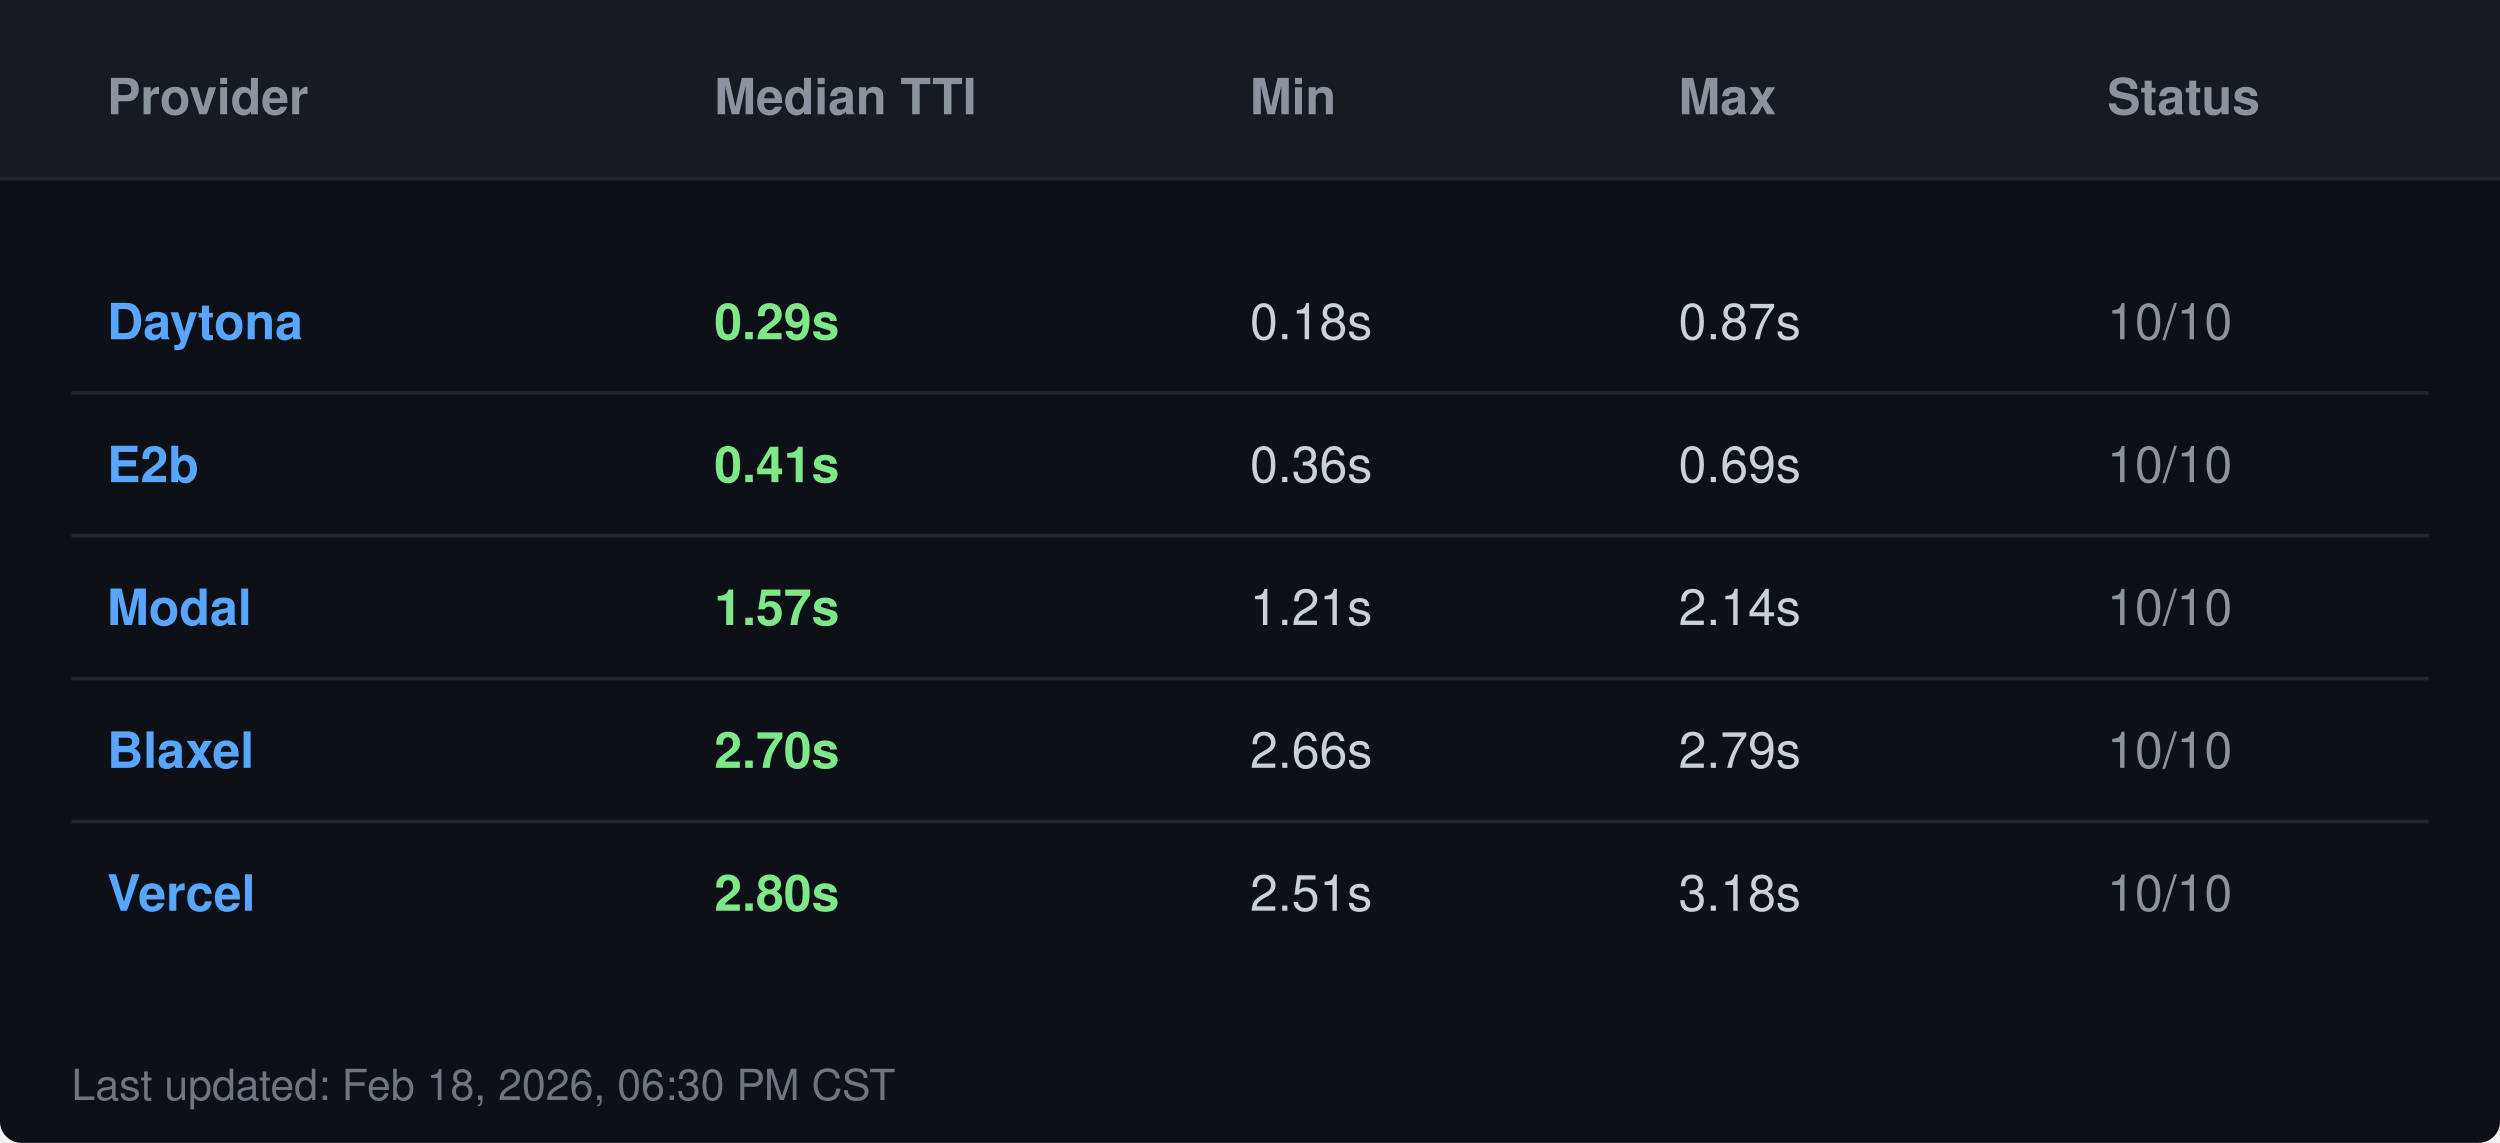
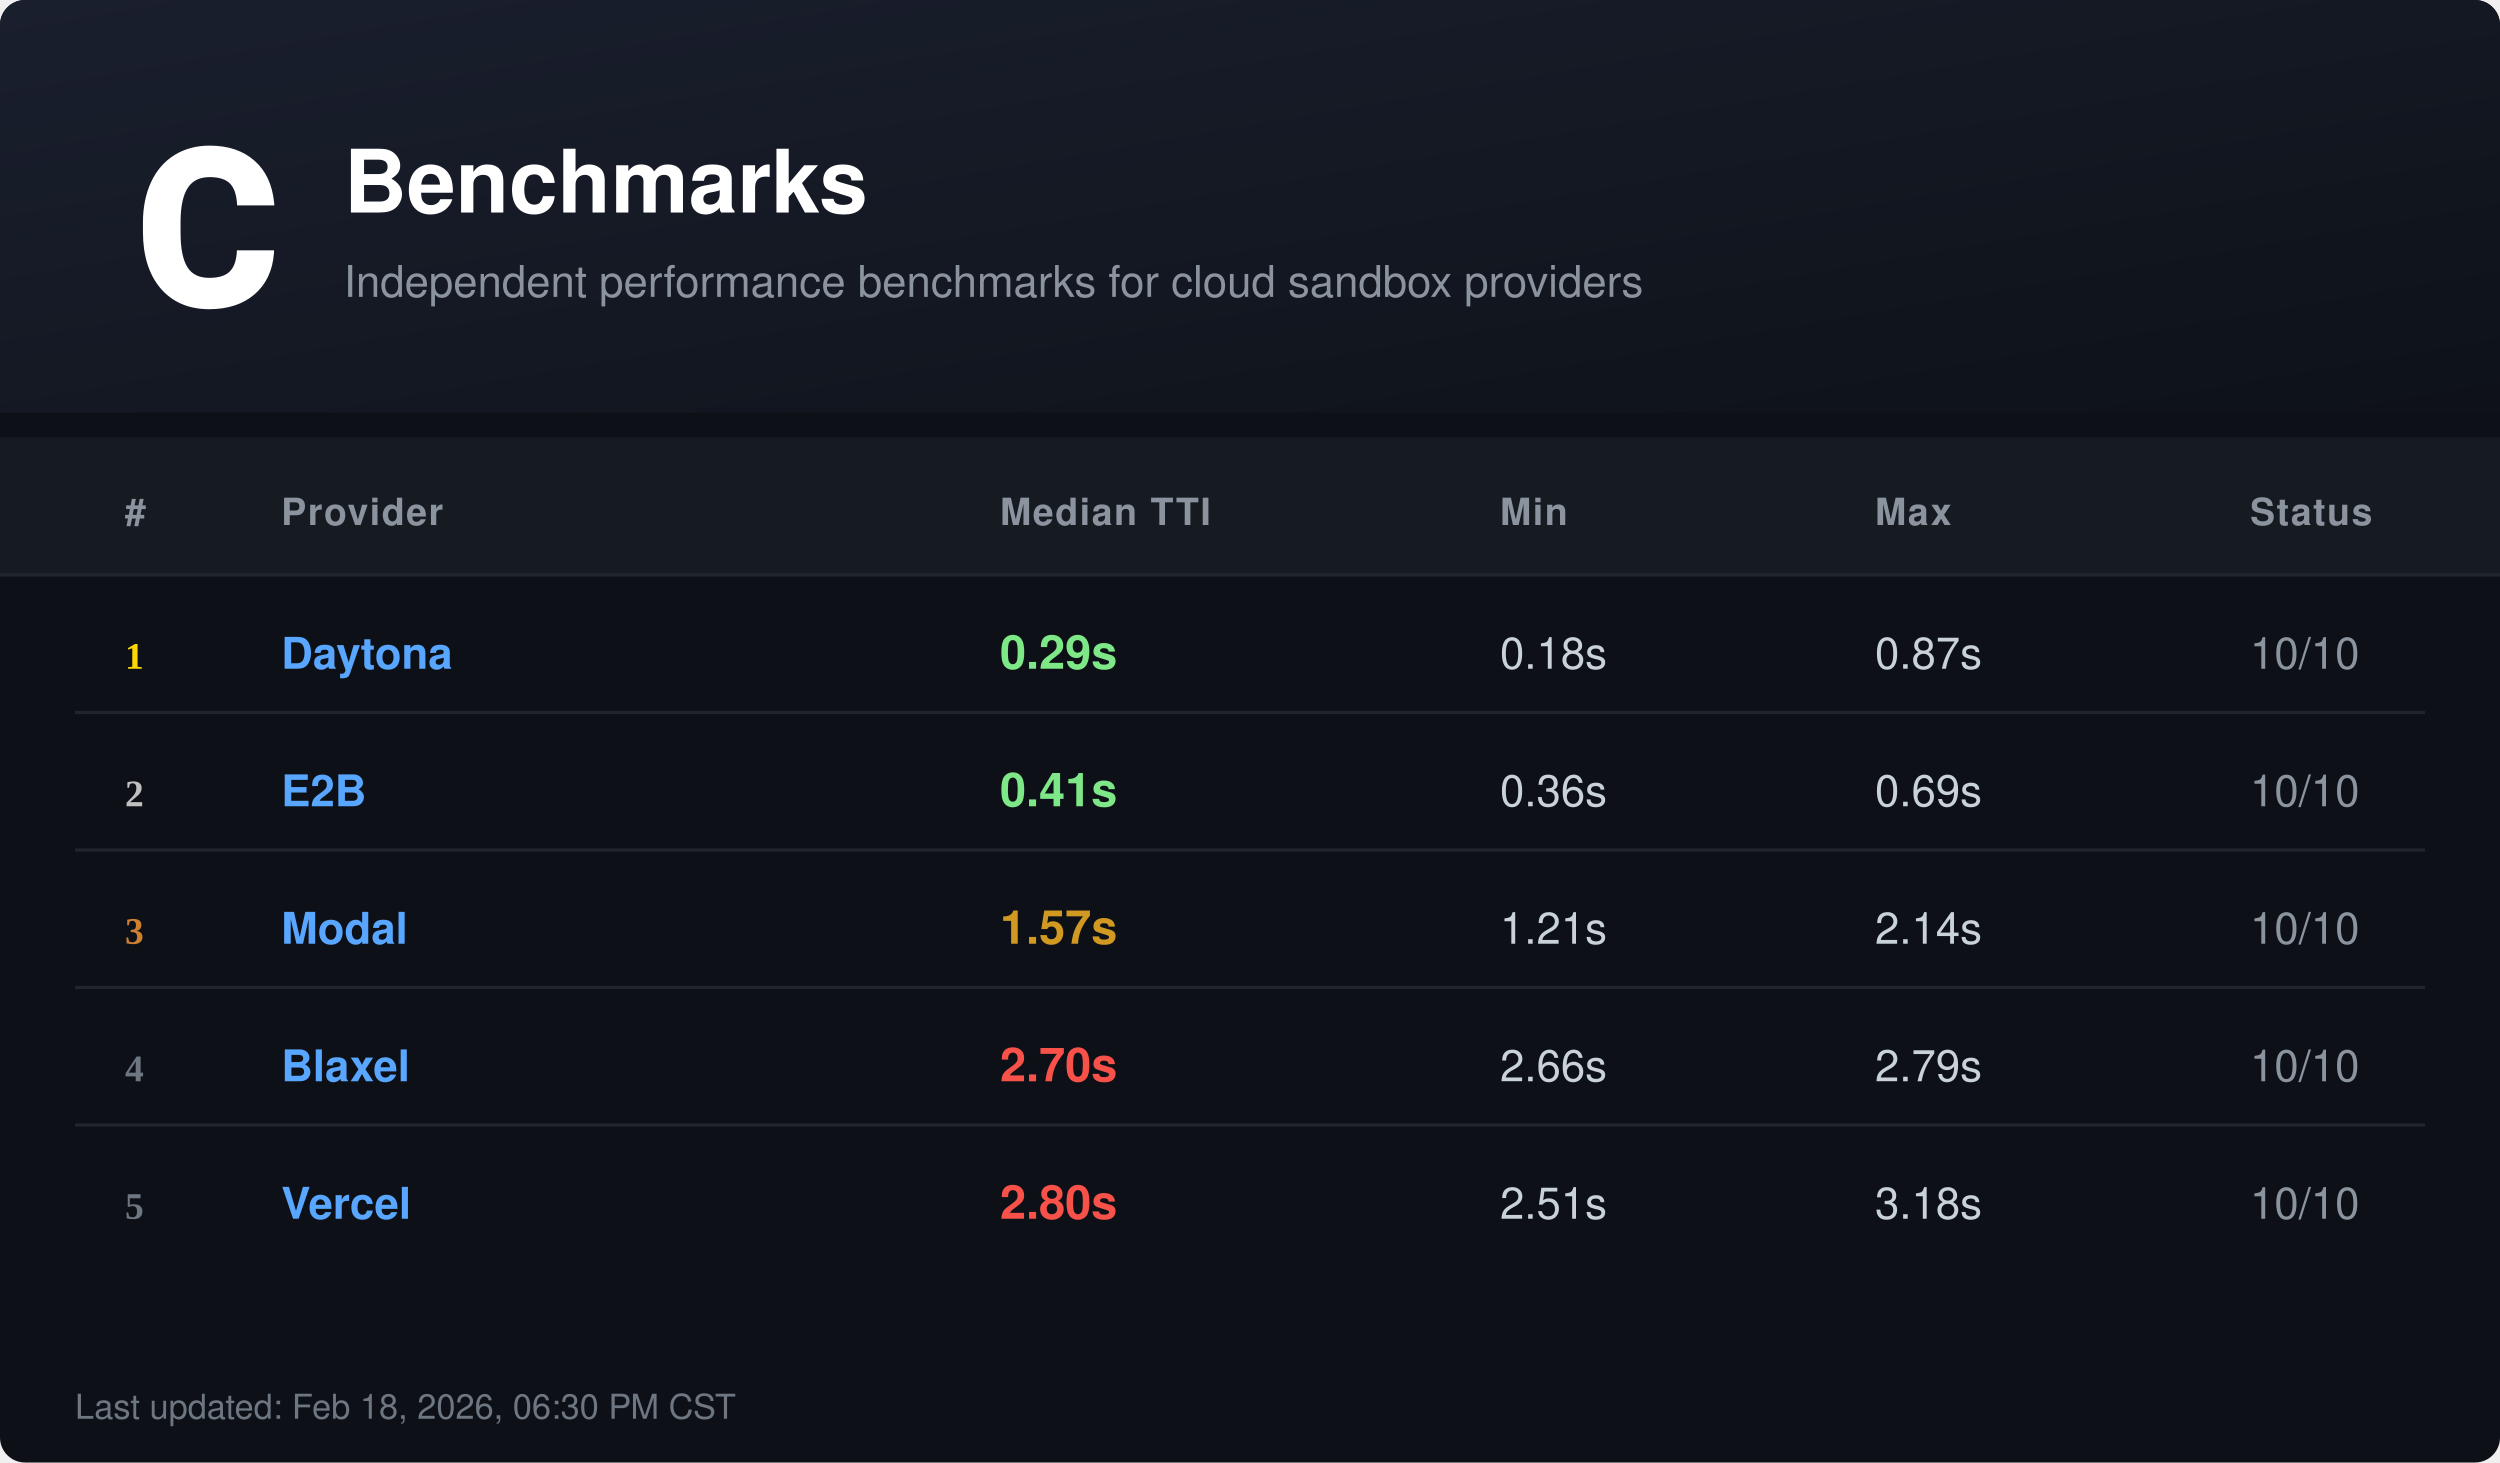
- <svg xmlns="http://www.w3.org/2000/svg" width="700" height="320" viewBox="0 0 700 320">
+ <svg xmlns="http://www.w3.org/2000/svg" width="800" height="468" viewBox="0 0 800 468">
+   <defs>
+     <linearGradient id="headerGrad" x1="0%" y1="0%" x2="100%" y2="100%">
+       <stop offset="0%" style="stop-color:#1a1f2e;stop-opacity:1" />
+       <stop offset="100%" style="stop-color:#0d1117;stop-opacity:1" />
+     </linearGradient>
+   </defs>
  <style>
    .bg { fill: #0d1117; }
-     .header-bg { fill: #161b22; }
-     .header { font: bold 14px -apple-system, BlinkMacSystemFont, 'Segoe UI', Helvetica, Arial, sans-serif; fill: #8b949e; }
+     .header-bg { fill: url(#headerGrad); }
+     .table-header-bg { fill: #161b22; }
+     .table-header { font: 600 12px -apple-system, BlinkMacSystemFont, 'Segoe UI', Helvetica, Arial, sans-serif; fill: #8b949e; text-transform: uppercase; letter-spacing: 0.5px; }
    .row { font: 14px -apple-system, BlinkMacSystemFont, 'Segoe UI', Helvetica, Arial, sans-serif; fill: #c9d1d9; }
+     .rank { font-weight: 700; fill: #6e7681; }
+     .rank-1 { fill: #ffd700; }
+     .rank-2 { fill: #c0c0c0; }
+     .rank-3 { fill: #cd7f32; }
    .provider { font-weight: 600; fill: #58a6ff; }
-     .median { font-weight: 700; fill: #7ee787; }
+     .median { font-weight: 700; font-size: 15px; }
+     .fast { fill: #7ee787; }
+     .medium { fill: #d29922; }
+     .slow { fill: #f85149; }
    .status { fill: #8b949e; }
    .divider { stroke: #21262d; stroke-width: 1; }
-     .timestamp { font: 12px -apple-system, BlinkMacSystemFont, 'Segoe UI', Helvetica, Arial, sans-serif; fill: #6e7681; }
-     .title { font: bold 16px -apple-system, BlinkMacSystemFont, 'Segoe UI', Helvetica, Arial, sans-serif; fill: #c9d1d9; }
+     .timestamp { font: 11px -apple-system, BlinkMacSystemFont, 'Segoe UI', Helvetica, Arial, sans-serif; fill: #6e7681; }
+     .title { font: bold 28px -apple-system, BlinkMacSystemFont, 'Segoe UI', Helvetica, Arial, sans-serif; fill: #ffffff; }
+     .subtitle { font: 14px -apple-system, BlinkMacSystemFont, 'Segoe UI', Helvetica, Arial, sans-serif; fill: #8b949e; }
+     .logo { fill: #ffffff; }
  </style>
-   <rect class="bg" width="700" height="320" rx="6" />
-   <rect class="header-bg" x="0" y="0" width="700" height="50" rx="6" />
-   <rect class="bg" x="0" y="6" width="700" height="44" />
-   <rect class="header-bg" x="0" y="0" width="700" height="50" />
-   <text class="header" x="30" y="32">Provider</text>
-   <text class="header" x="200" y="32">Median TTI</text>
-   <text class="header" x="350" y="32">Min</text>
-   <text class="header" x="470" y="32">Max</text>
-   <text class="header" x="590" y="32">Status</text>
-   <line class="divider" x1="0" y1="50" x2="700" y2="50" />
-   <text class="row provider" x="30" y="95">Daytona</text>
-   <text class="row median" x="200" y="95">0.29s</text>
-   <text class="row" x="350" y="95">0.18s</text>
-   <text class="row" x="470" y="95">0.87s</text>
-   <text class="row status" x="590" y="95">10/10</text>
-   <line class="divider" x1="20" y1="110" x2="680" y2="110" />
-   <text class="row provider" x="30" y="135">E2b</text>
-   <text class="row median" x="200" y="135">0.41s</text>
-   <text class="row" x="350" y="135">0.36s</text>
-   <text class="row" x="470" y="135">0.69s</text>
-   <text class="row status" x="590" y="135">10/10</text>
-   <line class="divider" x1="20" y1="150" x2="680" y2="150" />
-   <text class="row provider" x="30" y="175">Modal</text>
-   <text class="row median" x="200" y="175">1.57s</text>
-   <text class="row" x="350" y="175">1.21s</text>
-   <text class="row" x="470" y="175">2.14s</text>
-   <text class="row status" x="590" y="175">10/10</text>
-   <line class="divider" x1="20" y1="190" x2="680" y2="190" />
-   <text class="row provider" x="30" y="215">Blaxel</text>
-   <text class="row median" x="200" y="215">2.70s</text>
-   <text class="row" x="350" y="215">2.66s</text>
-   <text class="row" x="470" y="215">2.79s</text>
-   <text class="row status" x="590" y="215">10/10</text>
-   <line class="divider" x1="20" y1="230" x2="680" y2="230" />
-   <text class="row provider" x="30" y="255">Vercel</text>
-   <text class="row median" x="200" y="255">2.80s</text>
-   <text class="row" x="350" y="255">2.51s</text>
-   <text class="row" x="470" y="255">3.18s</text>
-   <text class="row status" x="590" y="255">10/10</text>
-   <text class="timestamp" x="20" y="308">Last updated: Feb 18, 2026, 06:30 PM CST</text>
+   <rect class="bg" width="800" height="468" rx="8" />
+   <rect class="header-bg" width="800" height="140" rx="8" />
+   <rect class="bg" y="132" width="800" height="8" />
+   <g transform="translate(24, 30) scale(0.05)">
+     <path class="logo" d="M1036.26,1002.28h237.87l-.93,19.09c-8.38,110.32-49.81,198.3-123.82,262.07-73.09,63.31-170.84,95.43-290.48,95.43-130.81,0-235.55-44.69-311.43-133.6-74.48-87.98-112.65-209.48-112.65-361.23v-60.51c0-96.83,17.7-183.41,51.68-257.43,34.91-74.95,85.19-133.61,149.89-173.63,64.7-40.04,140.12-60.52,225.3-60.52,117.77,0,214.13,32.12,286.29,95.9,72.62,63.3,114.98,153.61,126.15,267.67l1.86,19.08h-238.34l-.93-15.83c-4.65-59.11-20.95-101.94-47.95-127.08-27-25.6-69.83-38.17-127.08-38.17-61.91,0-107.06,20.95-137.33,65.17-31.65,45.15-47.94,117.77-48.87,215.53v74.48c0,102.41,15.36,177.83,45.62,223.91,28.86,44.22,74.01,65.63,137.79,65.63,58.19,0,101.48-12.57,128.95-38.17,26.99-25.14,43.29-66.1,47.48-121.5l.93-16.3Z" />
+   </g>
+   <text class="title" x="110" y="68">Benchmarks</text>
+   <text class="subtitle" x="110" y="95">Independent performance benchmarks for cloud sandbox providers</text>
+   <rect class="table-header-bg" y="140" width="800" height="44" />
+   <text class="table-header" x="40" y="168">#</text>
+   <text class="table-header" x="90" y="168">Provider</text>
+   <text class="table-header" x="320" y="168">Median TTI</text>
+   <text class="table-header" x="480" y="168">Min</text>
+   <text class="table-header" x="600" y="168">Max</text>
+   <text class="table-header" x="720" y="168">Status</text>
+   <line class="divider" x1="0" y1="184" x2="800" y2="184" />
+   <text class="rank rank-1" x="40" y="214">1</text>
+   <text class="row provider" x="90" y="214">Daytona</text>
+   <text class="row median fast" x="320" y="214">0.29s</text>
+   <text class="row" x="480" y="214">0.18s</text>
+   <text class="row" x="600" y="214">0.87s</text>
+   <text class="row status" x="720" y="214">10/10</text>
+   <line class="divider" x1="24" y1="228" x2="776" y2="228" />
+   <text class="rank rank-2" x="40" y="258">2</text>
+   <text class="row provider" x="90" y="258">E2B</text>
+   <text class="row median fast" x="320" y="258">0.41s</text>
+   <text class="row" x="480" y="258">0.36s</text>
+   <text class="row" x="600" y="258">0.69s</text>
+   <text class="row status" x="720" y="258">10/10</text>
+   <line class="divider" x1="24" y1="272" x2="776" y2="272" />
+   <text class="rank rank-3" x="40" y="302">3</text>
+   <text class="row provider" x="90" y="302">Modal</text>
+   <text class="row median medium" x="320" y="302">1.57s</text>
+   <text class="row" x="480" y="302">1.21s</text>
+   <text class="row" x="600" y="302">2.14s</text>
+   <text class="row status" x="720" y="302">10/10</text>
+   <line class="divider" x1="24" y1="316" x2="776" y2="316" />
+   <text class="rank" x="40" y="346">4</text>
+   <text class="row provider" x="90" y="346">Blaxel</text>
+   <text class="row median slow" x="320" y="346">2.70s</text>
+   <text class="row" x="480" y="346">2.66s</text>
+   <text class="row" x="600" y="346">2.79s</text>
+   <text class="row status" x="720" y="346">10/10</text>
+   <line class="divider" x1="24" y1="360" x2="776" y2="360" />
+   <text class="rank" x="40" y="390">5</text>
+   <text class="row provider" x="90" y="390">Vercel</text>
+   <text class="row median slow" x="320" y="390">2.80s</text>
+   <text class="row" x="480" y="390">2.51s</text>
+   <text class="row" x="600" y="390">3.18s</text>
+   <text class="row status" x="720" y="390">10/10</text>
+   <text class="timestamp" x="24" y="454">Last updated: Feb 18, 2026, 06:30 PM CST</text>
</svg>
